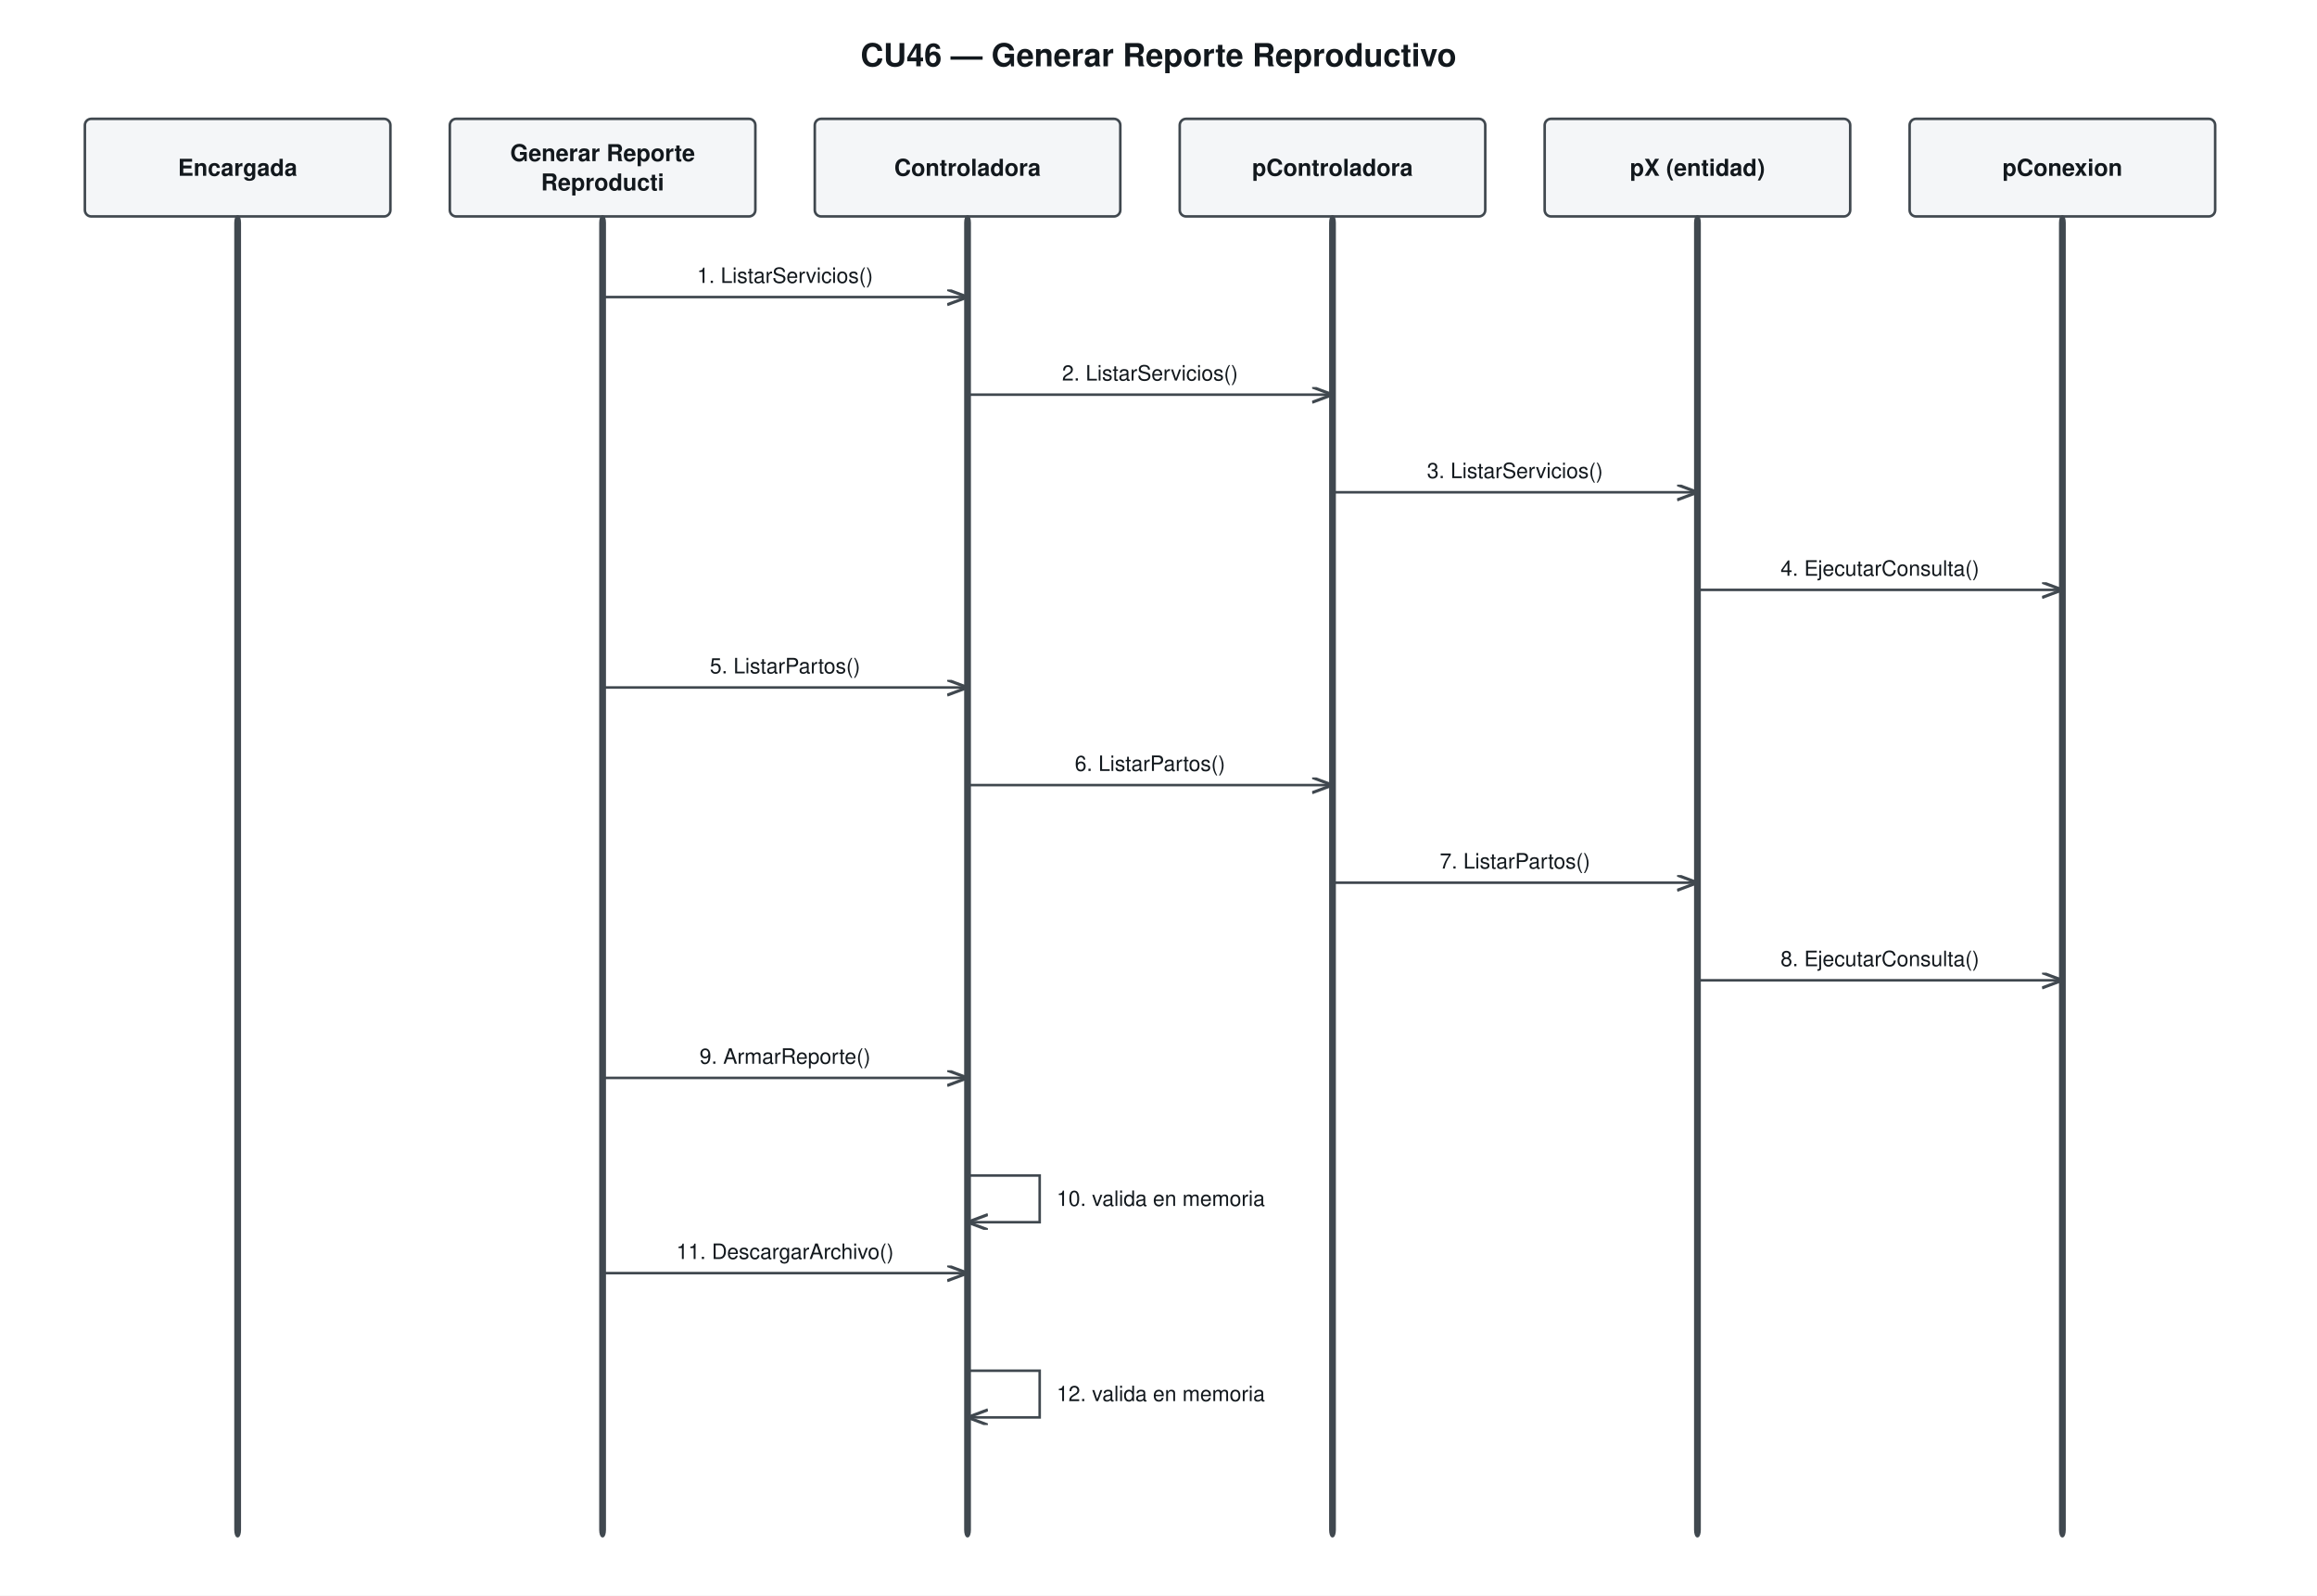
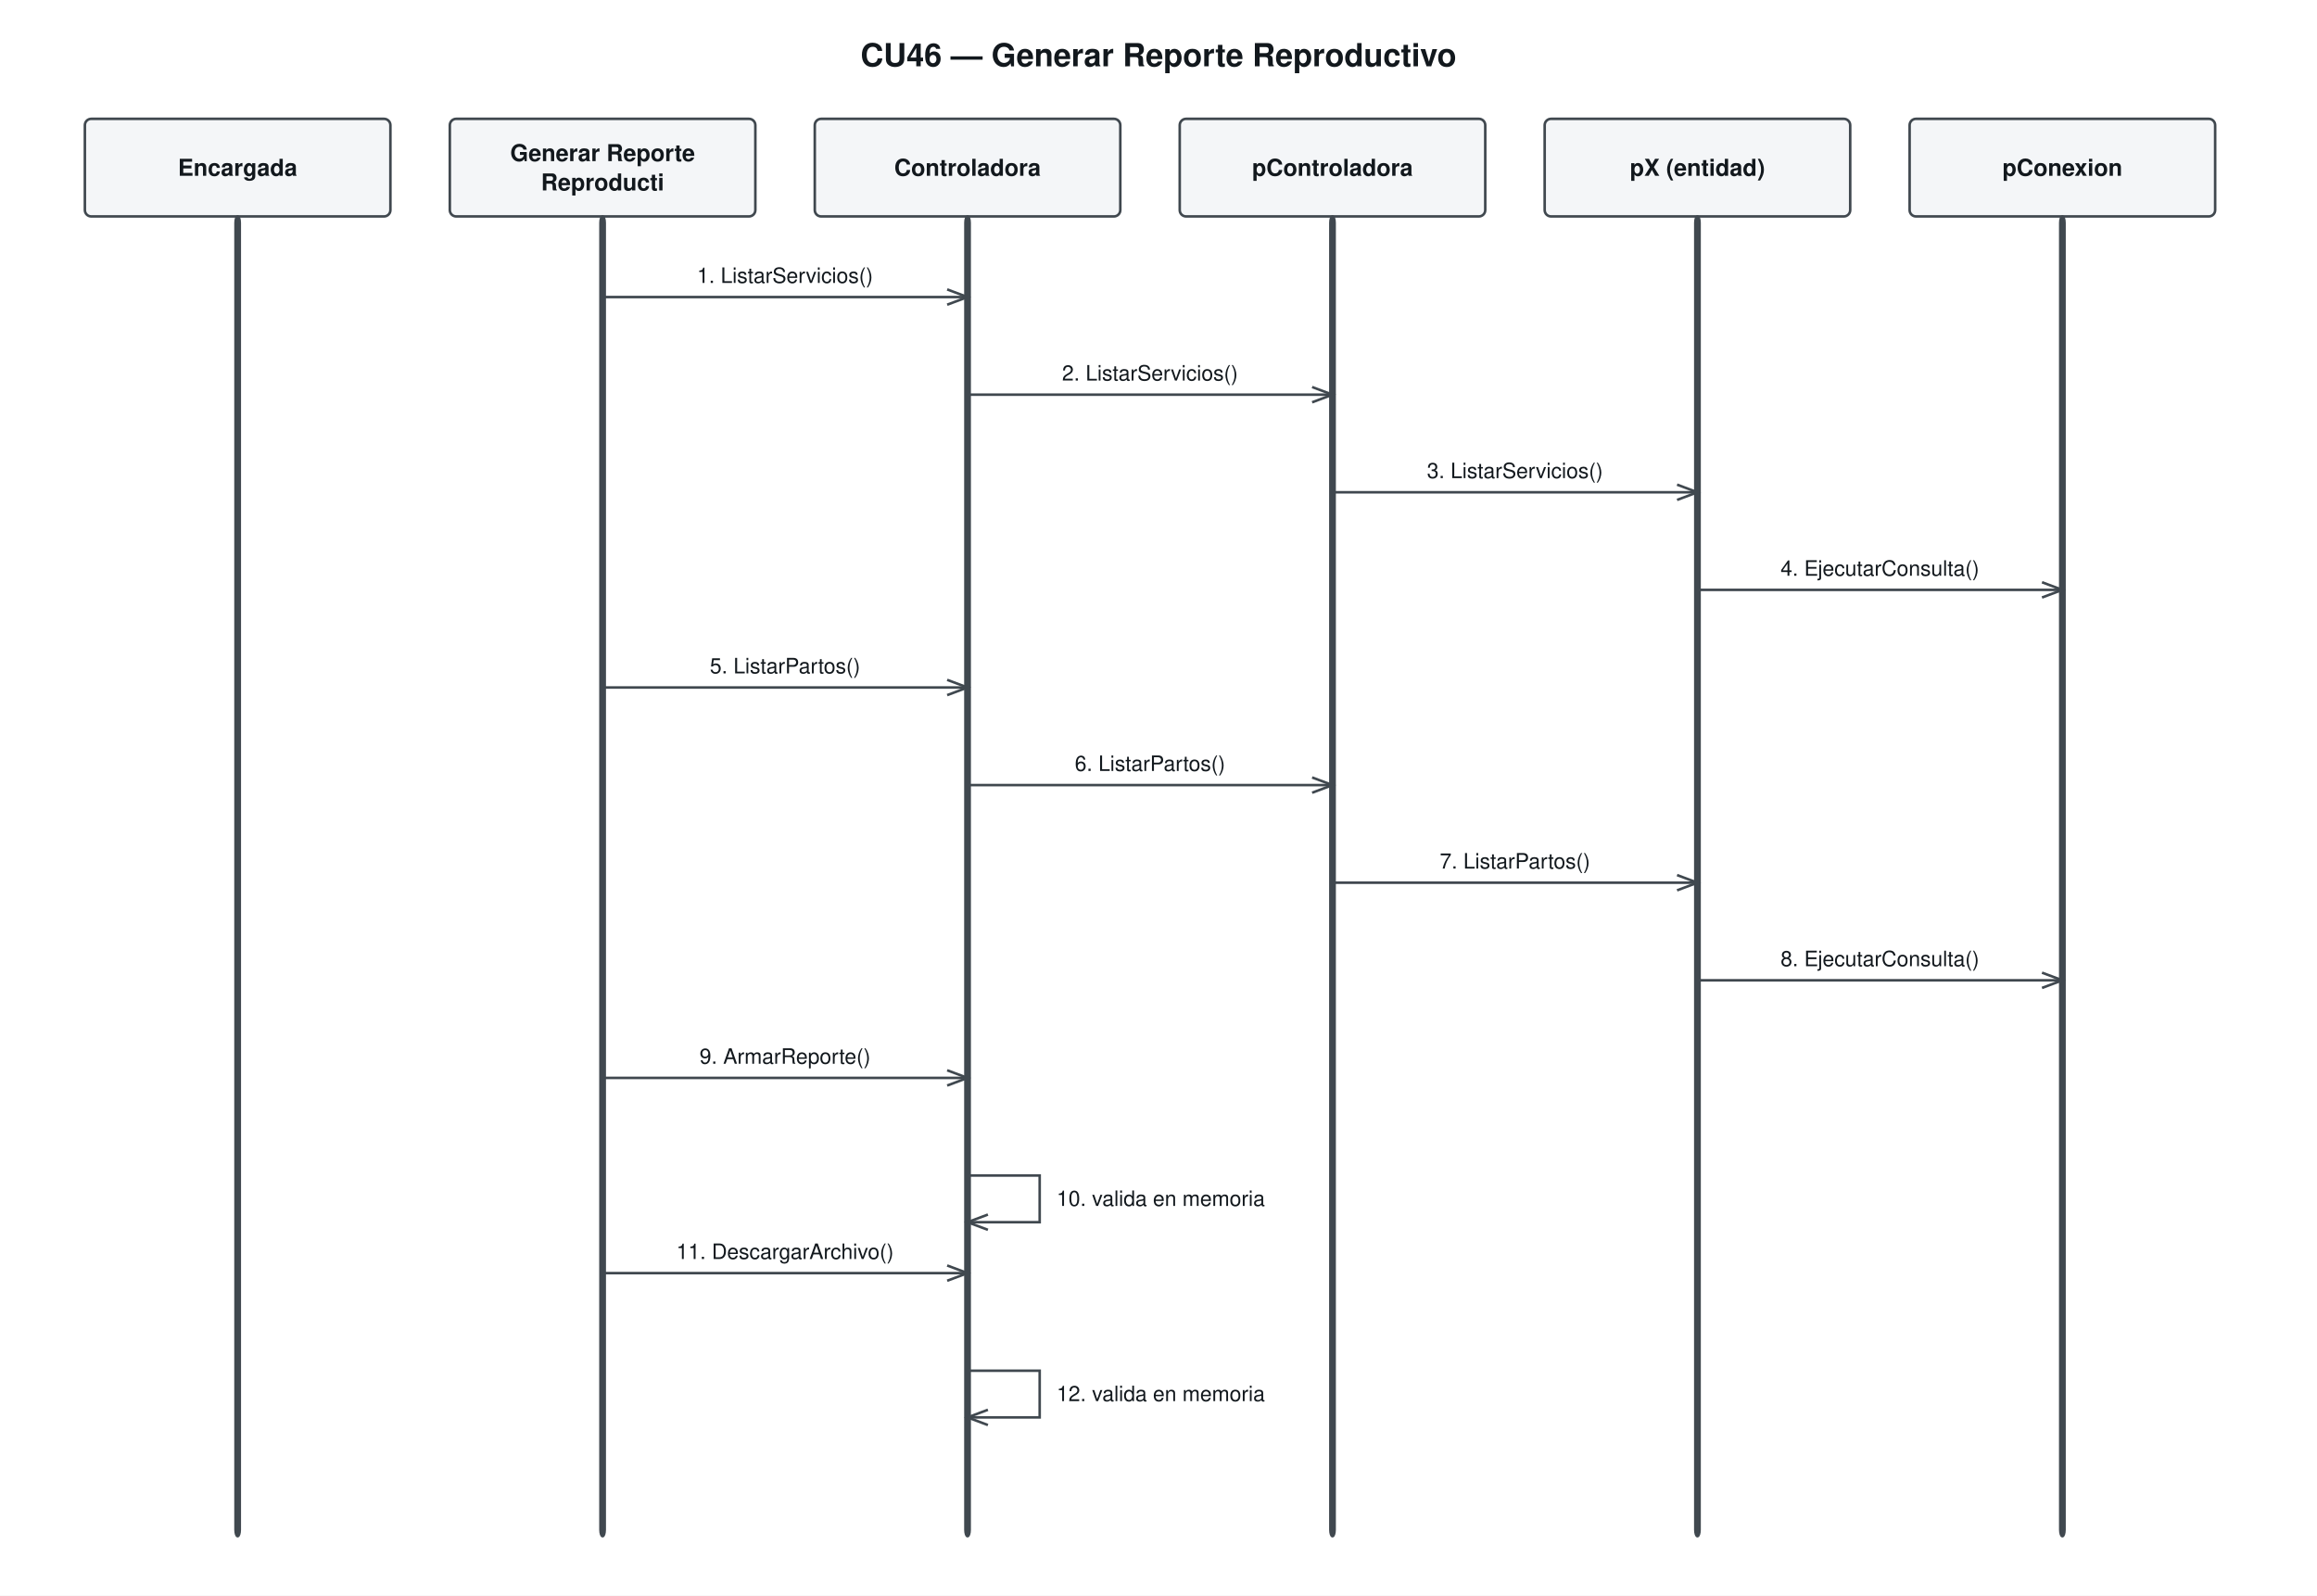
<svg xmlns="http://www.w3.org/2000/svg" width="1092" height="752" viewBox="0 0 1092 752">
-   <defs>
-     <marker id="punta" markerWidth="9" markerHeight="9" refX="8" refY="3" orient="auto">
-       <path d="M0,0 L8,3 L0,6" fill="none" stroke="#40484f" stroke-width="1.2" />
-     </marker>
-   </defs>
  <rect width="100%" height="100%" fill="#ffffff" />
  <text x="546.0" y="26.0" font-family="Helvetica, Arial, sans-serif" font-size="15" font-weight="600" fill="#12181d" text-anchor="middle" dominant-baseline="middle">CU46 — Generar Reporte Reproductivo</text>
  <rect x="40.0" y="56.0" width="144.0" height="46.0" rx="3" fill="#f4f6f8" stroke="#40484f" stroke-width="1.2" />
  <text x="112.0" y="79.0" font-family="Helvetica, Arial, sans-serif" font-size="11" font-weight="600" fill="#12181d" text-anchor="middle" dominant-baseline="middle">Encargada</text>
  <rect x="111.0" y="102.0" width="2.0" height="622.0" rx="3" fill="#40484f" stroke="#40484f" stroke-width="1.2" />
  <rect x="212.0" y="56.0" width="144.0" height="46.0" rx="3" fill="#f4f6f8" stroke="#40484f" stroke-width="1.2" />
  <text x="284.0" y="72.1" font-family="Helvetica, Arial, sans-serif" font-size="11" font-weight="600" fill="#12181d" text-anchor="middle" dominant-baseline="middle">Generar Reporte</text>
  <text x="284.0" y="85.9" font-family="Helvetica, Arial, sans-serif" font-size="11" font-weight="600" fill="#12181d" text-anchor="middle" dominant-baseline="middle">Reproducti</text>
  <rect x="283.0" y="102.0" width="2.0" height="622.0" rx="3" fill="#40484f" stroke="#40484f" stroke-width="1.2" />
  <rect x="384.0" y="56.0" width="144.0" height="46.0" rx="3" fill="#f4f6f8" stroke="#40484f" stroke-width="1.2" />
  <text x="456.0" y="79.0" font-family="Helvetica, Arial, sans-serif" font-size="11" font-weight="600" fill="#12181d" text-anchor="middle" dominant-baseline="middle">Controladora</text>
  <rect x="455.0" y="102.0" width="2.0" height="622.0" rx="3" fill="#40484f" stroke="#40484f" stroke-width="1.2" />
  <rect x="556.0" y="56.0" width="144.0" height="46.0" rx="3" fill="#f4f6f8" stroke="#40484f" stroke-width="1.2" />
  <text x="628.0" y="79.0" font-family="Helvetica, Arial, sans-serif" font-size="11" font-weight="600" fill="#12181d" text-anchor="middle" dominant-baseline="middle">pControladora</text>
  <rect x="627.0" y="102.0" width="2.0" height="622.0" rx="3" fill="#40484f" stroke="#40484f" stroke-width="1.2" />
  <rect x="728.0" y="56.0" width="144.0" height="46.0" rx="3" fill="#f4f6f8" stroke="#40484f" stroke-width="1.2" />
  <text x="800.0" y="79.0" font-family="Helvetica, Arial, sans-serif" font-size="11" font-weight="600" fill="#12181d" text-anchor="middle" dominant-baseline="middle">pX (entidad)</text>
  <rect x="799.0" y="102.0" width="2.0" height="622.0" rx="3" fill="#40484f" stroke="#40484f" stroke-width="1.2" />
  <rect x="900.0" y="56.0" width="144.0" height="46.0" rx="3" fill="#f4f6f8" stroke="#40484f" stroke-width="1.2" />
  <text x="972.0" y="79.0" font-family="Helvetica, Arial, sans-serif" font-size="11" font-weight="600" fill="#12181d" text-anchor="middle" dominant-baseline="middle">pConexion</text>
  <rect x="971.0" y="102.0" width="2.0" height="622.0" rx="3" fill="#40484f" stroke="#40484f" stroke-width="1.2" />
-   <line x1="284.0" y1="140.0" x2="456.0" y2="140.0" stroke="#40484f" stroke-width="1.2" marker-end="url(#punta)" />
+   <line x1="284.0" y1="140.0" x2="456.0" y2="140.0" stroke="#40484f" stroke-width="1.2" />
+   <path d="M 446.4 143.6 L 456.0 140.0 L 446.4 136.4" fill="none" stroke="#40484f" stroke-width="1.2" />
  <text x="370.0" y="130.0" font-family="Helvetica, Arial, sans-serif" font-size="10" fill="#12181d" text-anchor="middle" dominant-baseline="middle">1. ListarServicios()</text>
-   <line x1="456.0" y1="186.0" x2="628.0" y2="186.0" stroke="#40484f" stroke-width="1.2" marker-end="url(#punta)" />
+   <line x1="456.0" y1="186.0" x2="628.0" y2="186.0" stroke="#40484f" stroke-width="1.2" />
+   <path d="M 618.4 189.6 L 628.0 186.0 L 618.4 182.4" fill="none" stroke="#40484f" stroke-width="1.2" />
  <text x="542.0" y="176.0" font-family="Helvetica, Arial, sans-serif" font-size="10" fill="#12181d" text-anchor="middle" dominant-baseline="middle">2. ListarServicios()</text>
-   <line x1="628.0" y1="232.0" x2="800.0" y2="232.0" stroke="#40484f" stroke-width="1.2" marker-end="url(#punta)" />
+   <line x1="628.0" y1="232.0" x2="800.0" y2="232.0" stroke="#40484f" stroke-width="1.2" />
+   <path d="M 790.4 235.6 L 800.0 232.0 L 790.4 228.4" fill="none" stroke="#40484f" stroke-width="1.2" />
  <text x="714.0" y="222.0" font-family="Helvetica, Arial, sans-serif" font-size="10" fill="#12181d" text-anchor="middle" dominant-baseline="middle">3. ListarServicios()</text>
-   <line x1="800.0" y1="278.0" x2="972.0" y2="278.0" stroke="#40484f" stroke-width="1.2" marker-end="url(#punta)" />
+   <line x1="800.0" y1="278.0" x2="972.0" y2="278.0" stroke="#40484f" stroke-width="1.2" />
+   <path d="M 962.4 281.6 L 972.0 278.0 L 962.4 274.4" fill="none" stroke="#40484f" stroke-width="1.2" />
  <text x="886.0" y="268.0" font-family="Helvetica, Arial, sans-serif" font-size="10" fill="#12181d" text-anchor="middle" dominant-baseline="middle">4. EjecutarConsulta()</text>
-   <line x1="284.0" y1="324.0" x2="456.0" y2="324.0" stroke="#40484f" stroke-width="1.2" marker-end="url(#punta)" />
+   <line x1="284.0" y1="324.0" x2="456.0" y2="324.0" stroke="#40484f" stroke-width="1.2" />
+   <path d="M 446.4 327.6 L 456.0 324.0 L 446.4 320.4" fill="none" stroke="#40484f" stroke-width="1.2" />
  <text x="370.0" y="314.0" font-family="Helvetica, Arial, sans-serif" font-size="10" fill="#12181d" text-anchor="middle" dominant-baseline="middle">5. ListarPartos()</text>
-   <line x1="456.0" y1="370.0" x2="628.0" y2="370.0" stroke="#40484f" stroke-width="1.2" marker-end="url(#punta)" />
+   <line x1="456.0" y1="370.0" x2="628.0" y2="370.0" stroke="#40484f" stroke-width="1.2" />
+   <path d="M 618.4 373.6 L 628.0 370.0 L 618.4 366.4" fill="none" stroke="#40484f" stroke-width="1.2" />
  <text x="542.0" y="360.0" font-family="Helvetica, Arial, sans-serif" font-size="10" fill="#12181d" text-anchor="middle" dominant-baseline="middle">6. ListarPartos()</text>
-   <line x1="628.0" y1="416.0" x2="800.0" y2="416.0" stroke="#40484f" stroke-width="1.2" marker-end="url(#punta)" />
+   <line x1="628.0" y1="416.0" x2="800.0" y2="416.0" stroke="#40484f" stroke-width="1.2" />
+   <path d="M 790.4 419.6 L 800.0 416.0 L 790.4 412.4" fill="none" stroke="#40484f" stroke-width="1.2" />
  <text x="714.0" y="406.0" font-family="Helvetica, Arial, sans-serif" font-size="10" fill="#12181d" text-anchor="middle" dominant-baseline="middle">7. ListarPartos()</text>
-   <line x1="800.0" y1="462.0" x2="972.0" y2="462.0" stroke="#40484f" stroke-width="1.2" marker-end="url(#punta)" />
+   <line x1="800.0" y1="462.0" x2="972.0" y2="462.0" stroke="#40484f" stroke-width="1.2" />
+   <path d="M 962.4 465.6 L 972.0 462.0 L 962.4 458.4" fill="none" stroke="#40484f" stroke-width="1.2" />
  <text x="886.0" y="452.0" font-family="Helvetica, Arial, sans-serif" font-size="10" fill="#12181d" text-anchor="middle" dominant-baseline="middle">8. EjecutarConsulta()</text>
-   <line x1="284.0" y1="508.0" x2="456.0" y2="508.0" stroke="#40484f" stroke-width="1.2" marker-end="url(#punta)" />
+   <line x1="284.0" y1="508.0" x2="456.0" y2="508.0" stroke="#40484f" stroke-width="1.2" />
+   <path d="M 446.4 511.6 L 456.0 508.0 L 446.4 504.4" fill="none" stroke="#40484f" stroke-width="1.2" />
  <text x="370.0" y="498.0" font-family="Helvetica, Arial, sans-serif" font-size="10" fill="#12181d" text-anchor="middle" dominant-baseline="middle">9. ArmarReporte()</text>
-   <path d="M 456.0 554.0 h 34 v 22 h -34" fill="none" stroke="#40484f" stroke-width="1.2" marker-end="url(#punta)" />
+   <path d="M 456.0 554.0 h 34 v 22 h -34" fill="none" stroke="#40484f" stroke-width="1.2" />
+   <path d="M 465.6 572.4 L 456.0 576.0 L 465.6 579.6" fill="none" stroke="#40484f" stroke-width="1.2" />
  <text x="498.0" y="565.0" font-family="Helvetica, Arial, sans-serif" font-size="10" fill="#12181d" text-anchor="start" dominant-baseline="middle">10. valida en memoria</text>
-   <line x1="284.0" y1="600.0" x2="456.0" y2="600.0" stroke="#40484f" stroke-width="1.2" marker-end="url(#punta)" />
+   <line x1="284.0" y1="600.0" x2="456.0" y2="600.0" stroke="#40484f" stroke-width="1.2" />
+   <path d="M 446.4 603.6 L 456.0 600.0 L 446.4 596.4" fill="none" stroke="#40484f" stroke-width="1.2" />
  <text x="370.0" y="590.0" font-family="Helvetica, Arial, sans-serif" font-size="10" fill="#12181d" text-anchor="middle" dominant-baseline="middle">11. DescargarArchivo()</text>
-   <path d="M 456.0 646.0 h 34 v 22 h -34" fill="none" stroke="#40484f" stroke-width="1.2" marker-end="url(#punta)" />
+   <path d="M 456.0 646.0 h 34 v 22 h -34" fill="none" stroke="#40484f" stroke-width="1.2" />
+   <path d="M 465.6 664.4 L 456.0 668.0 L 465.6 671.6" fill="none" stroke="#40484f" stroke-width="1.2" />
  <text x="498.0" y="657.0" font-family="Helvetica, Arial, sans-serif" font-size="10" fill="#12181d" text-anchor="start" dominant-baseline="middle">12. valida en memoria</text>
</svg>
